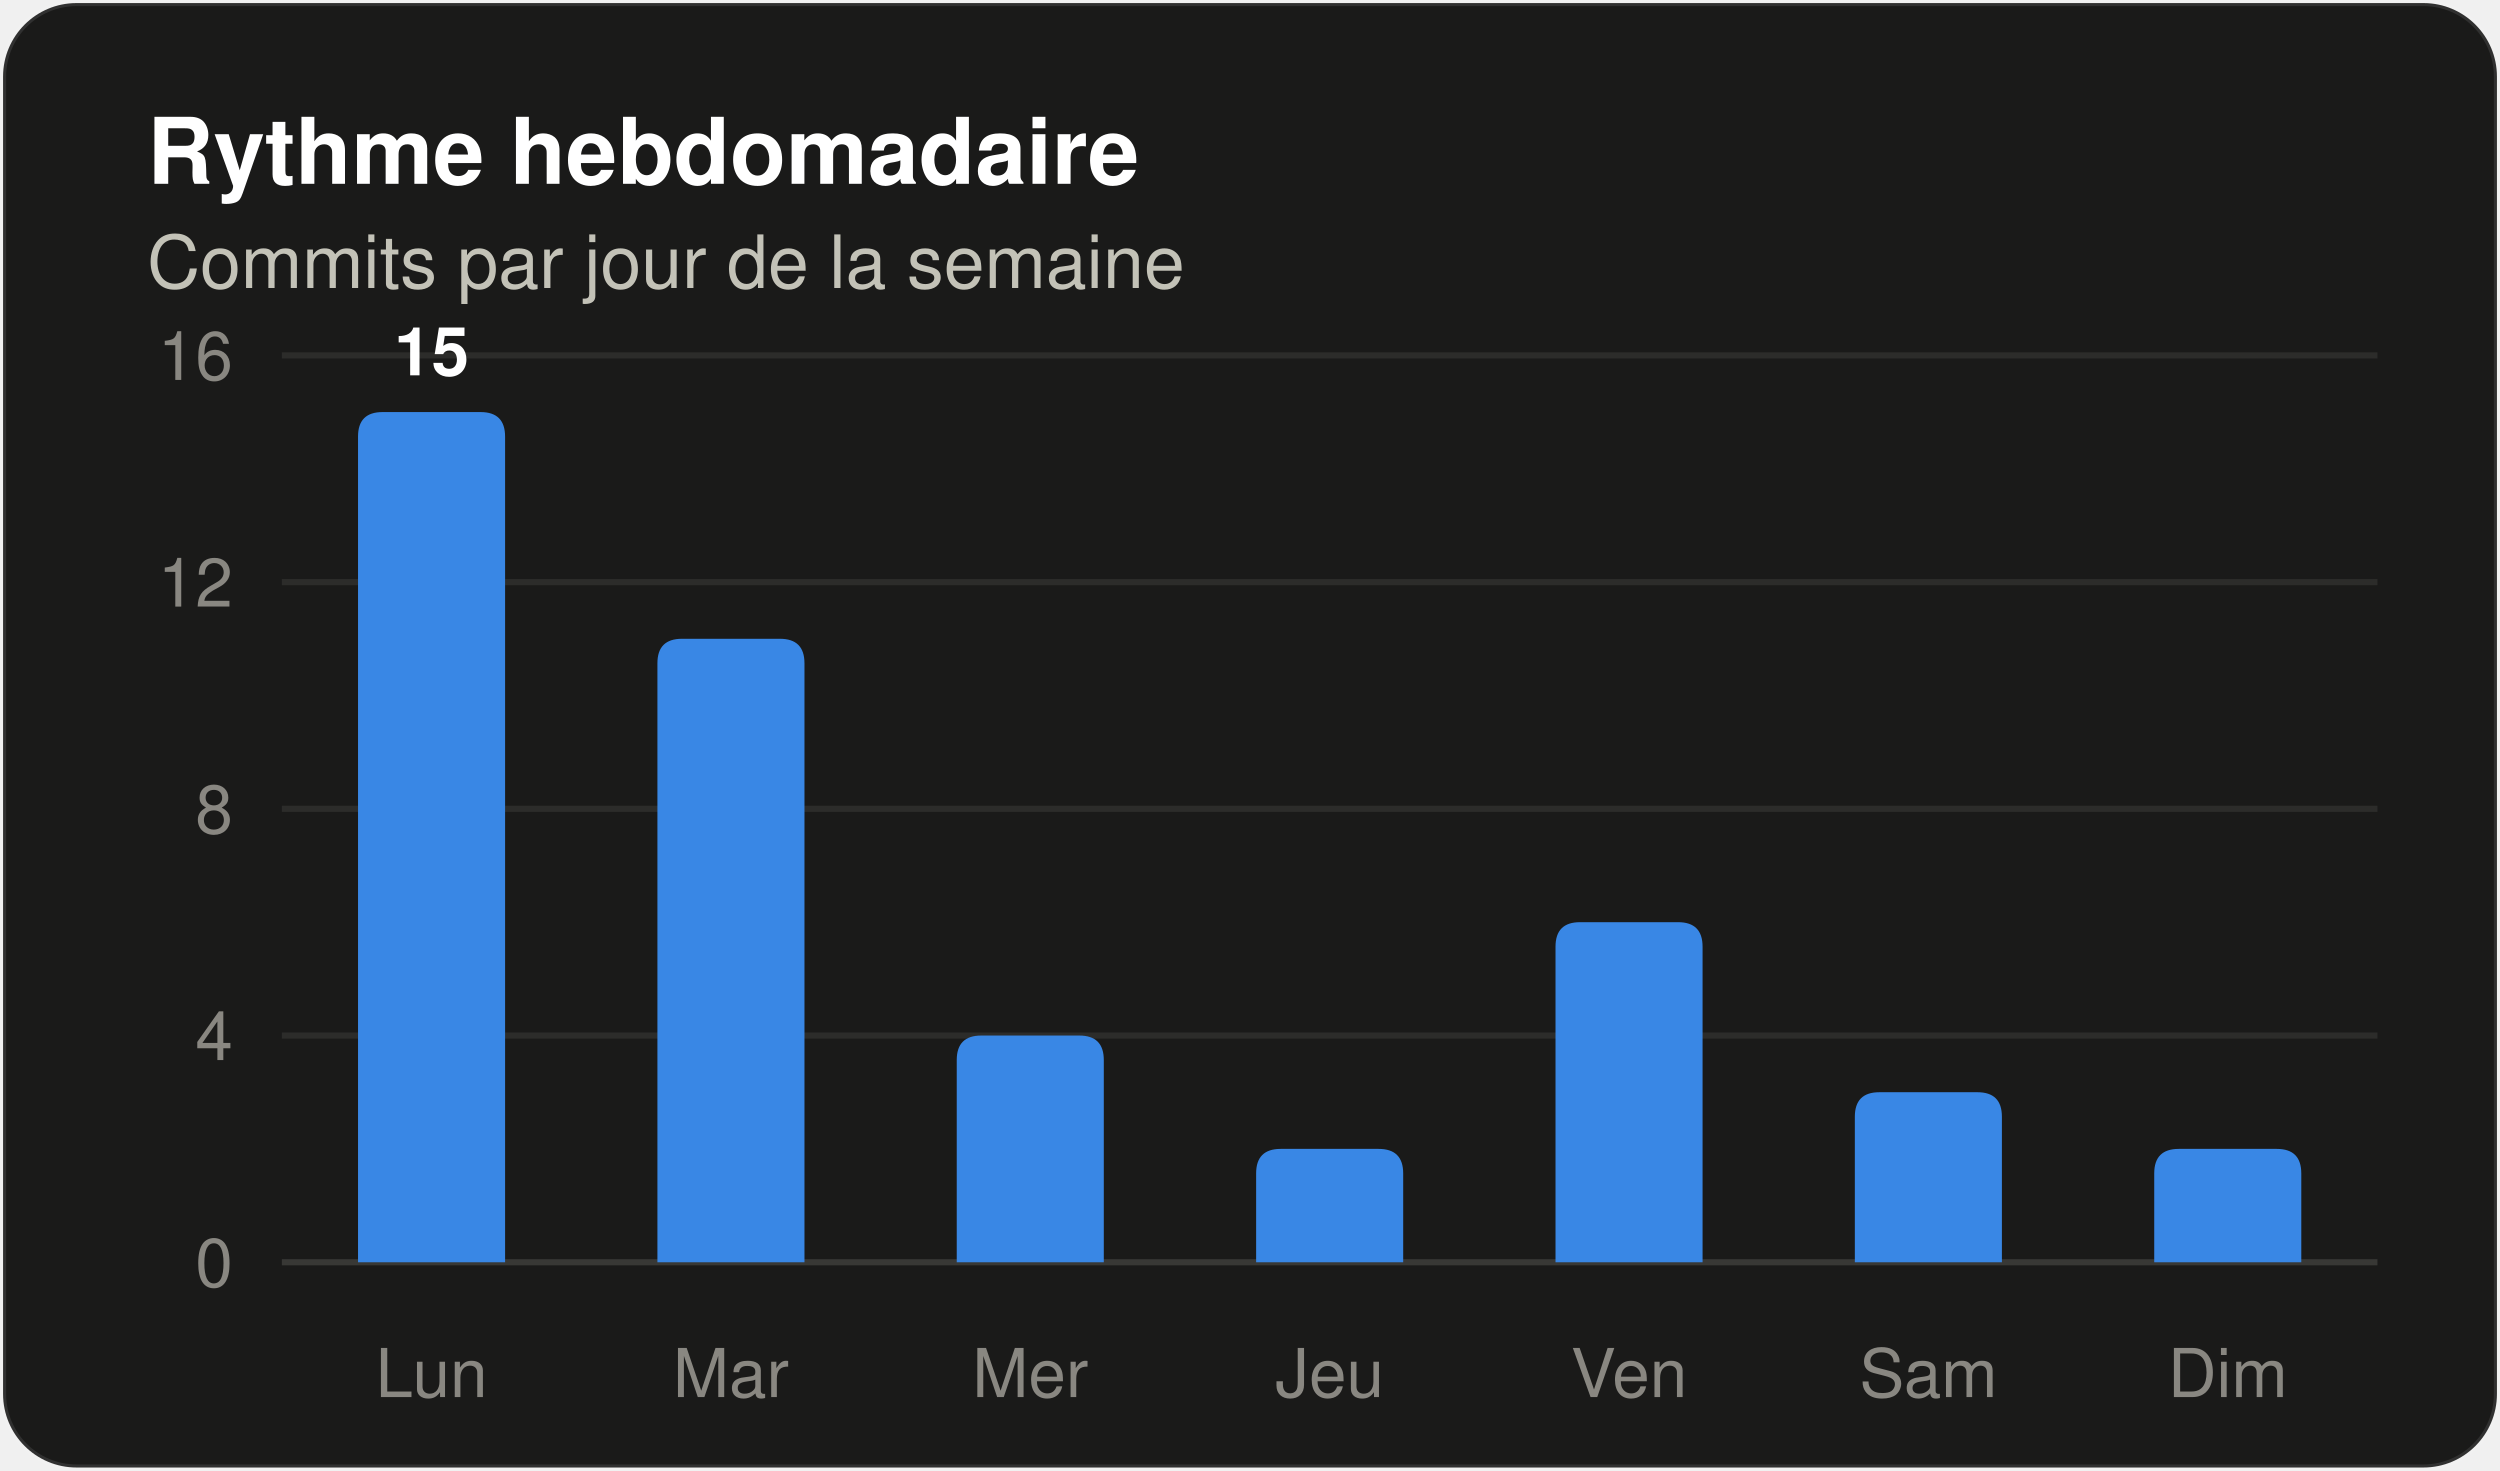
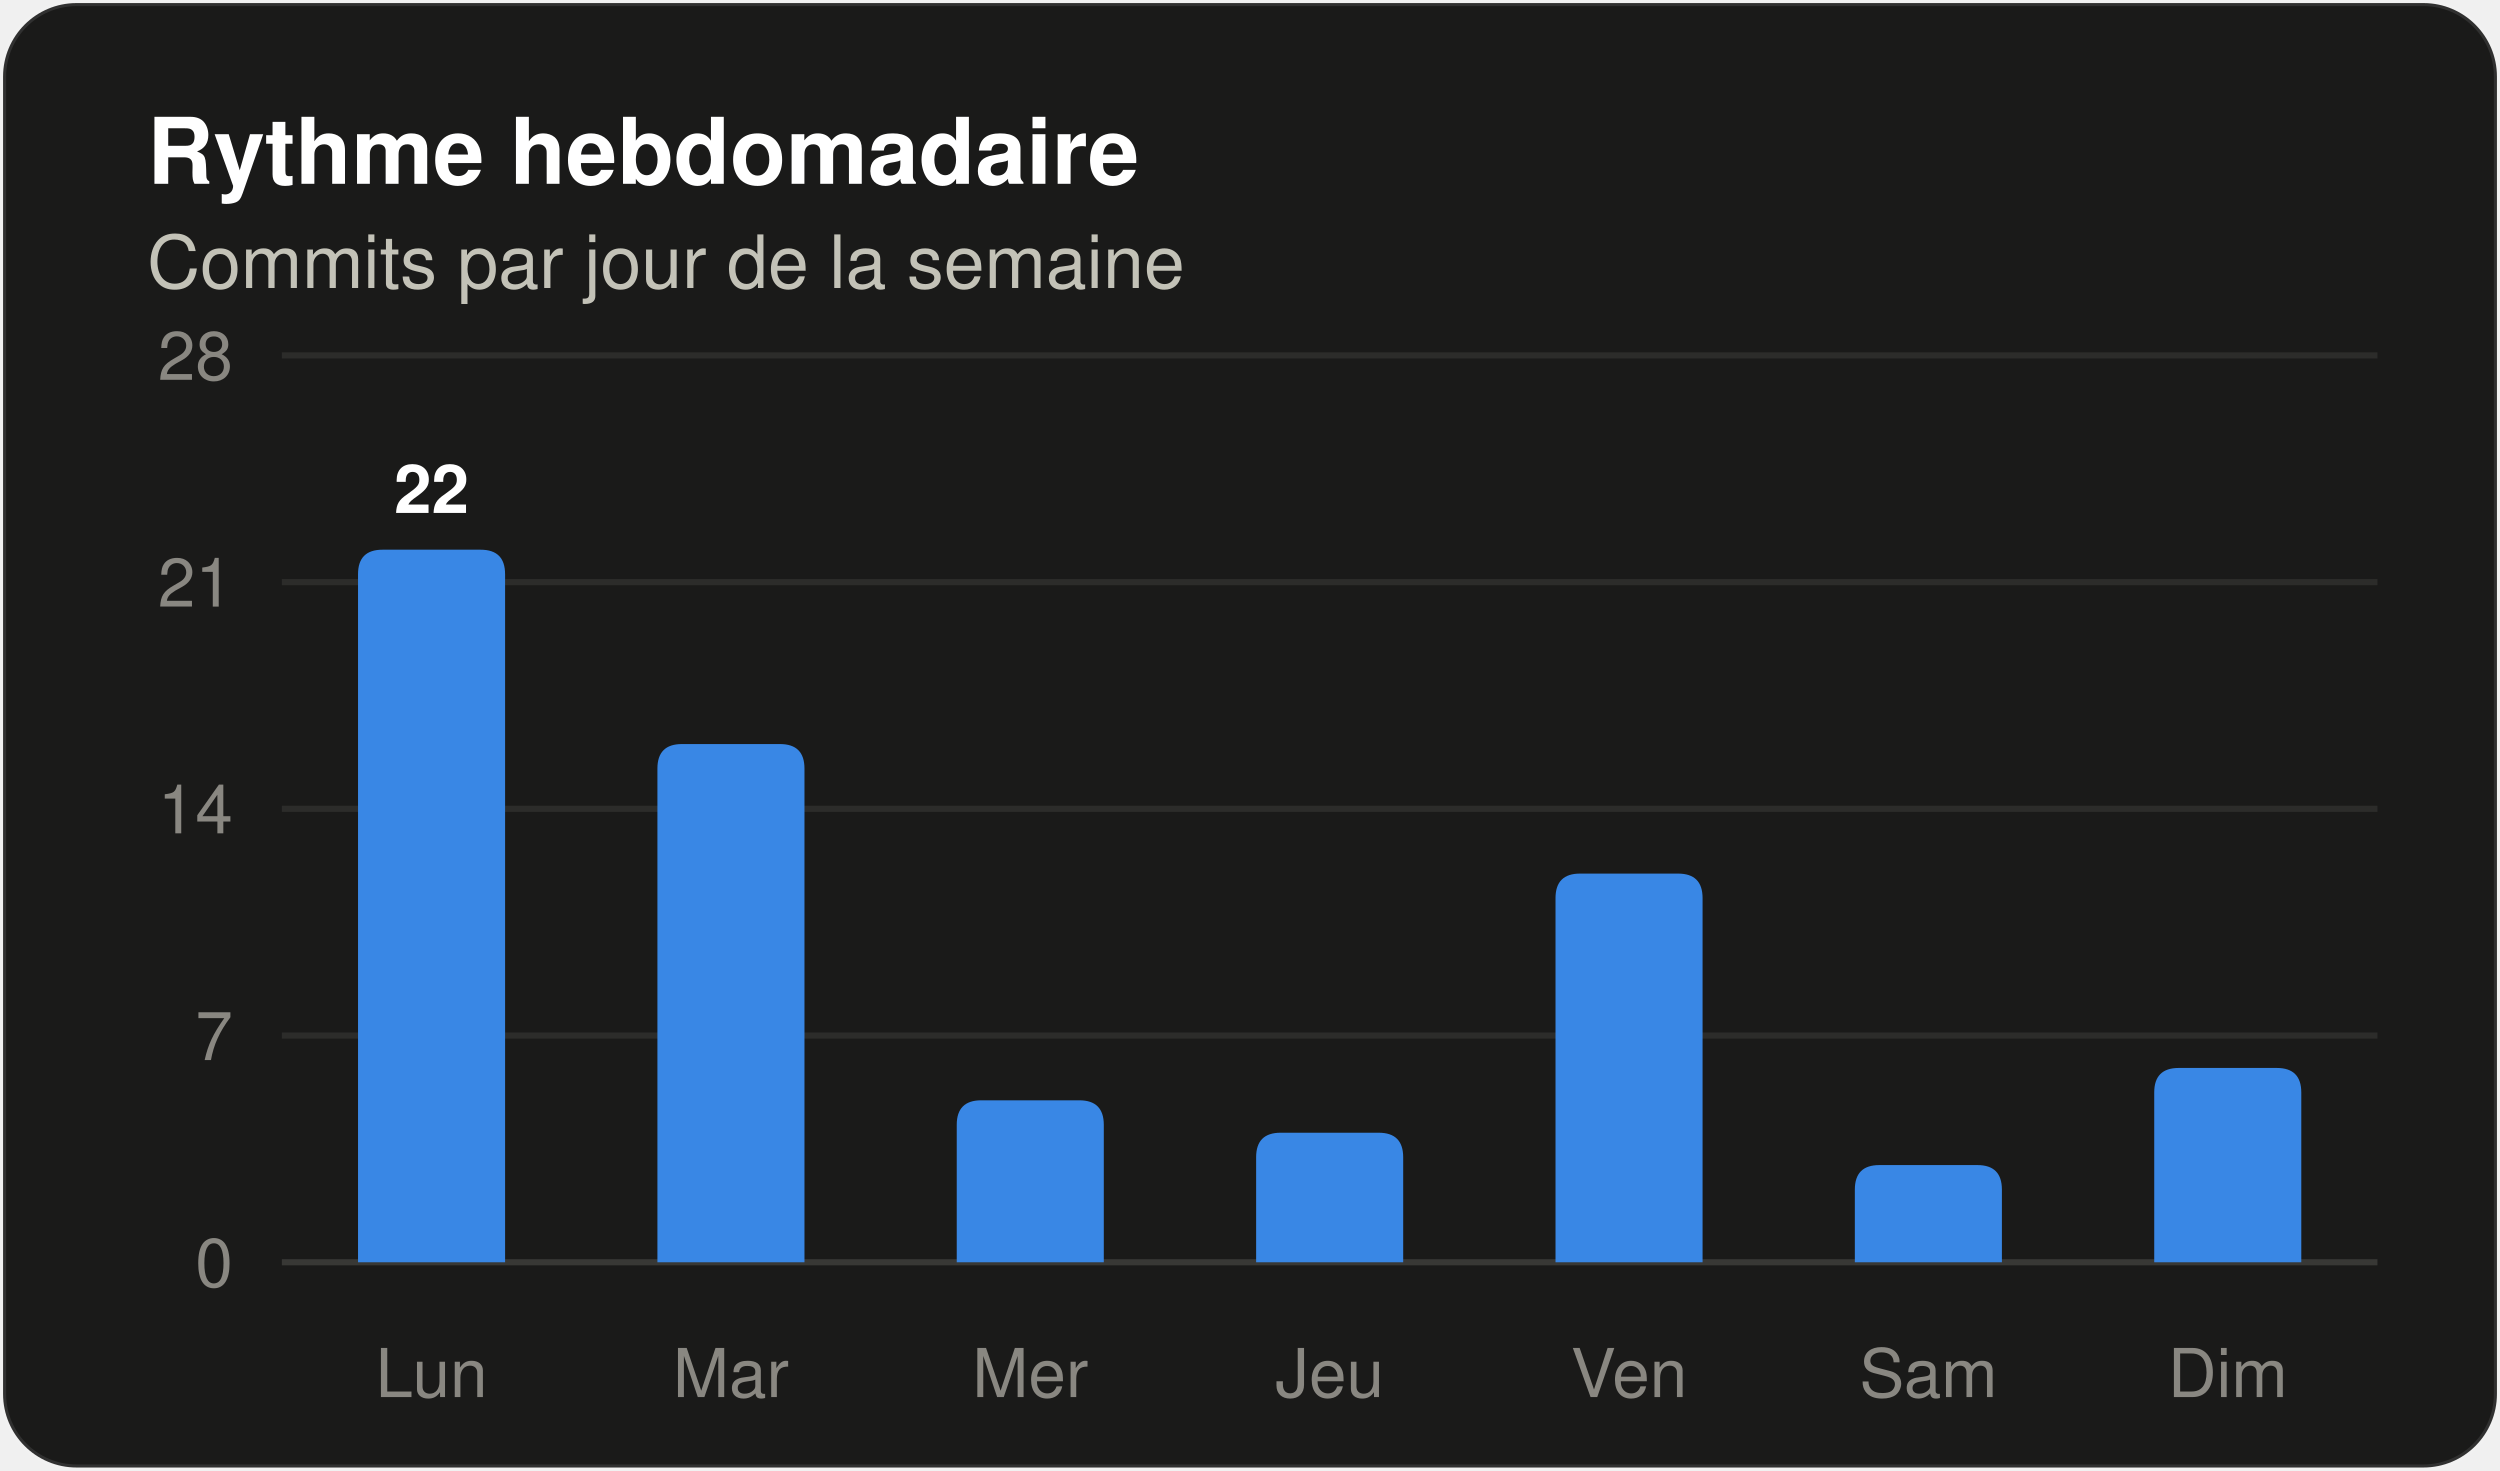
<svg xmlns="http://www.w3.org/2000/svg" width="408" height="240" viewBox="0 0 408 240" role="img" aria-label="Histogramme des commits par jour de la semaine" font-family="system-ui, 'Segoe UI', Ubuntu, Helvetica, Arial, sans-serif">
  <rect x="0.5" y="0.5" width="407" height="239" rx="12" fill="#1a1a19" stroke="rgba(255,255,255,0.10)" />
  <text x="24" y="30" font-size="15" fill="#ffffff" font-weight="600">Rythme hebdomadaire</text>
  <text x="24" y="47" font-size="12" fill="#c3c2b7">Commits par jour de la semaine</text>
  <line x1="46" y1="206.0" x2="388" y2="206.0" stroke="#383835" stroke-width="1" />
  <text x="38" y="210" font-size="11" fill="#898781" text-anchor="end" font-variant-numeric="tabular-nums">0</text>
  <line x1="46" y1="169.0" x2="388" y2="169.0" stroke="#2c2c2a" stroke-width="1" />
-   <text x="38" y="173" font-size="11" fill="#898781" text-anchor="end" font-variant-numeric="tabular-nums">4</text>
+   <text x="38" y="173" font-size="11" fill="#898781" text-anchor="end" font-variant-numeric="tabular-nums">7</text>
  <line x1="46" y1="132.0" x2="388" y2="132.0" stroke="#2c2c2a" stroke-width="1" />
-   <text x="38" y="136" font-size="11" fill="#898781" text-anchor="end" font-variant-numeric="tabular-nums">8</text>
+   <text x="38" y="136" font-size="11" fill="#898781" text-anchor="end" font-variant-numeric="tabular-nums">14</text>
  <line x1="46" y1="95.0" x2="388" y2="95.0" stroke="#2c2c2a" stroke-width="1" />
-   <text x="38" y="99" font-size="11" fill="#898781" text-anchor="end" font-variant-numeric="tabular-nums">12</text>
+   <text x="38" y="99" font-size="11" fill="#898781" text-anchor="end" font-variant-numeric="tabular-nums">21</text>
  <line x1="46" y1="58.0" x2="388" y2="58.0" stroke="#2c2c2a" stroke-width="1" />
-   <text x="38" y="62" font-size="11" fill="#898781" text-anchor="end" font-variant-numeric="tabular-nums">16</text>
-   <path d="M 58.43 206.00 V 71.25 Q 58.43 67.25 62.43 67.25 H 78.43 Q 82.43 67.25 82.43 71.25 V 206.00 Z" fill="#3987e5" />
-   <text x="70.429" y="61.25" font-size="11" fill="#ffffff" font-weight="600" text-anchor="middle">15</text>
+   <text x="38" y="62" font-size="11" fill="#898781" text-anchor="end" font-variant-numeric="tabular-nums">28</text>
+   <path d="M 58.43 206.00 V 93.71 Q 58.43 89.71 62.43 89.71 H 78.43 Q 82.43 89.71 82.43 93.71 V 206.00 Z" fill="#3987e5" />
+   <text x="70.429" y="83.714" font-size="11" fill="#ffffff" font-weight="600" text-anchor="middle">22</text>
  <text x="70.429" y="228" font-size="11" fill="#898781" text-anchor="middle">Lun</text>
-   <path d="M 107.29 206.00 V 108.25 Q 107.29 104.25 111.29 104.25 H 127.29 Q 131.29 104.25 131.29 108.25 V 206.00 Z" fill="#3987e5" />
+   <path d="M 107.29 206.00 V 125.43 Q 107.29 121.43 111.29 121.43 H 127.29 Q 131.29 121.43 131.29 125.43 V 206.00 Z" fill="#3987e5" />
  <text x="119.286" y="228" font-size="11" fill="#898781" text-anchor="middle">Mar</text>
-   <path d="M 156.14 206.00 V 173.00 Q 156.14 169.00 160.14 169.00 H 176.14 Q 180.14 169.00 180.14 173.00 V 206.00 Z" fill="#3987e5" />
+   <path d="M 156.14 206.00 V 183.57 Q 156.14 179.57 160.14 179.57 H 176.14 Q 180.14 179.57 180.14 183.57 V 206.00 Z" fill="#3987e5" />
  <text x="168.143" y="228" font-size="11" fill="#898781" text-anchor="middle">Mer</text>
-   <path d="M 205.00 206.00 V 191.50 Q 205.00 187.50 209.00 187.50 H 225.00 Q 229.00 187.50 229.00 191.50 V 206.00 Z" fill="#3987e5" />
+   <path d="M 205.00 206.00 V 188.86 Q 205.00 184.86 209.00 184.86 H 225.00 Q 229.00 184.86 229.00 188.86 V 206.00 Z" fill="#3987e5" />
  <text x="217" y="228" font-size="11" fill="#898781" text-anchor="middle">Jeu</text>
-   <path d="M 253.86 206.00 V 154.50 Q 253.86 150.50 257.86 150.50 H 273.86 Q 277.86 150.50 277.86 154.50 V 206.00 Z" fill="#3987e5" />
+   <path d="M 253.86 206.00 V 146.57 Q 253.86 142.57 257.86 142.57 H 273.86 Q 277.86 142.57 277.86 146.57 V 206.00 Z" fill="#3987e5" />
  <text x="265.857" y="228" font-size="11" fill="#898781" text-anchor="middle">Ven</text>
-   <path d="M 302.71 206.00 V 182.25 Q 302.71 178.25 306.71 178.25 H 322.71 Q 326.71 178.25 326.71 182.25 V 206.00 Z" fill="#3987e5" />
+   <path d="M 302.71 206.00 V 194.14 Q 302.71 190.14 306.71 190.14 H 322.71 Q 326.71 190.14 326.71 194.14 V 206.00 Z" fill="#3987e5" />
  <text x="314.714" y="228" font-size="11" fill="#898781" text-anchor="middle">Sam</text>
-   <path d="M 351.57 206.00 V 191.50 Q 351.57 187.50 355.57 187.50 H 371.57 Q 375.57 187.50 375.57 191.50 V 206.00 Z" fill="#3987e5" />
+   <path d="M 351.57 206.00 V 178.29 Q 351.57 174.29 355.57 174.29 H 371.57 Q 375.57 174.29 375.57 178.29 V 206.00 Z" fill="#3987e5" />
  <text x="363.571" y="228" font-size="11" fill="#898781" text-anchor="middle">Dim</text>
</svg>
